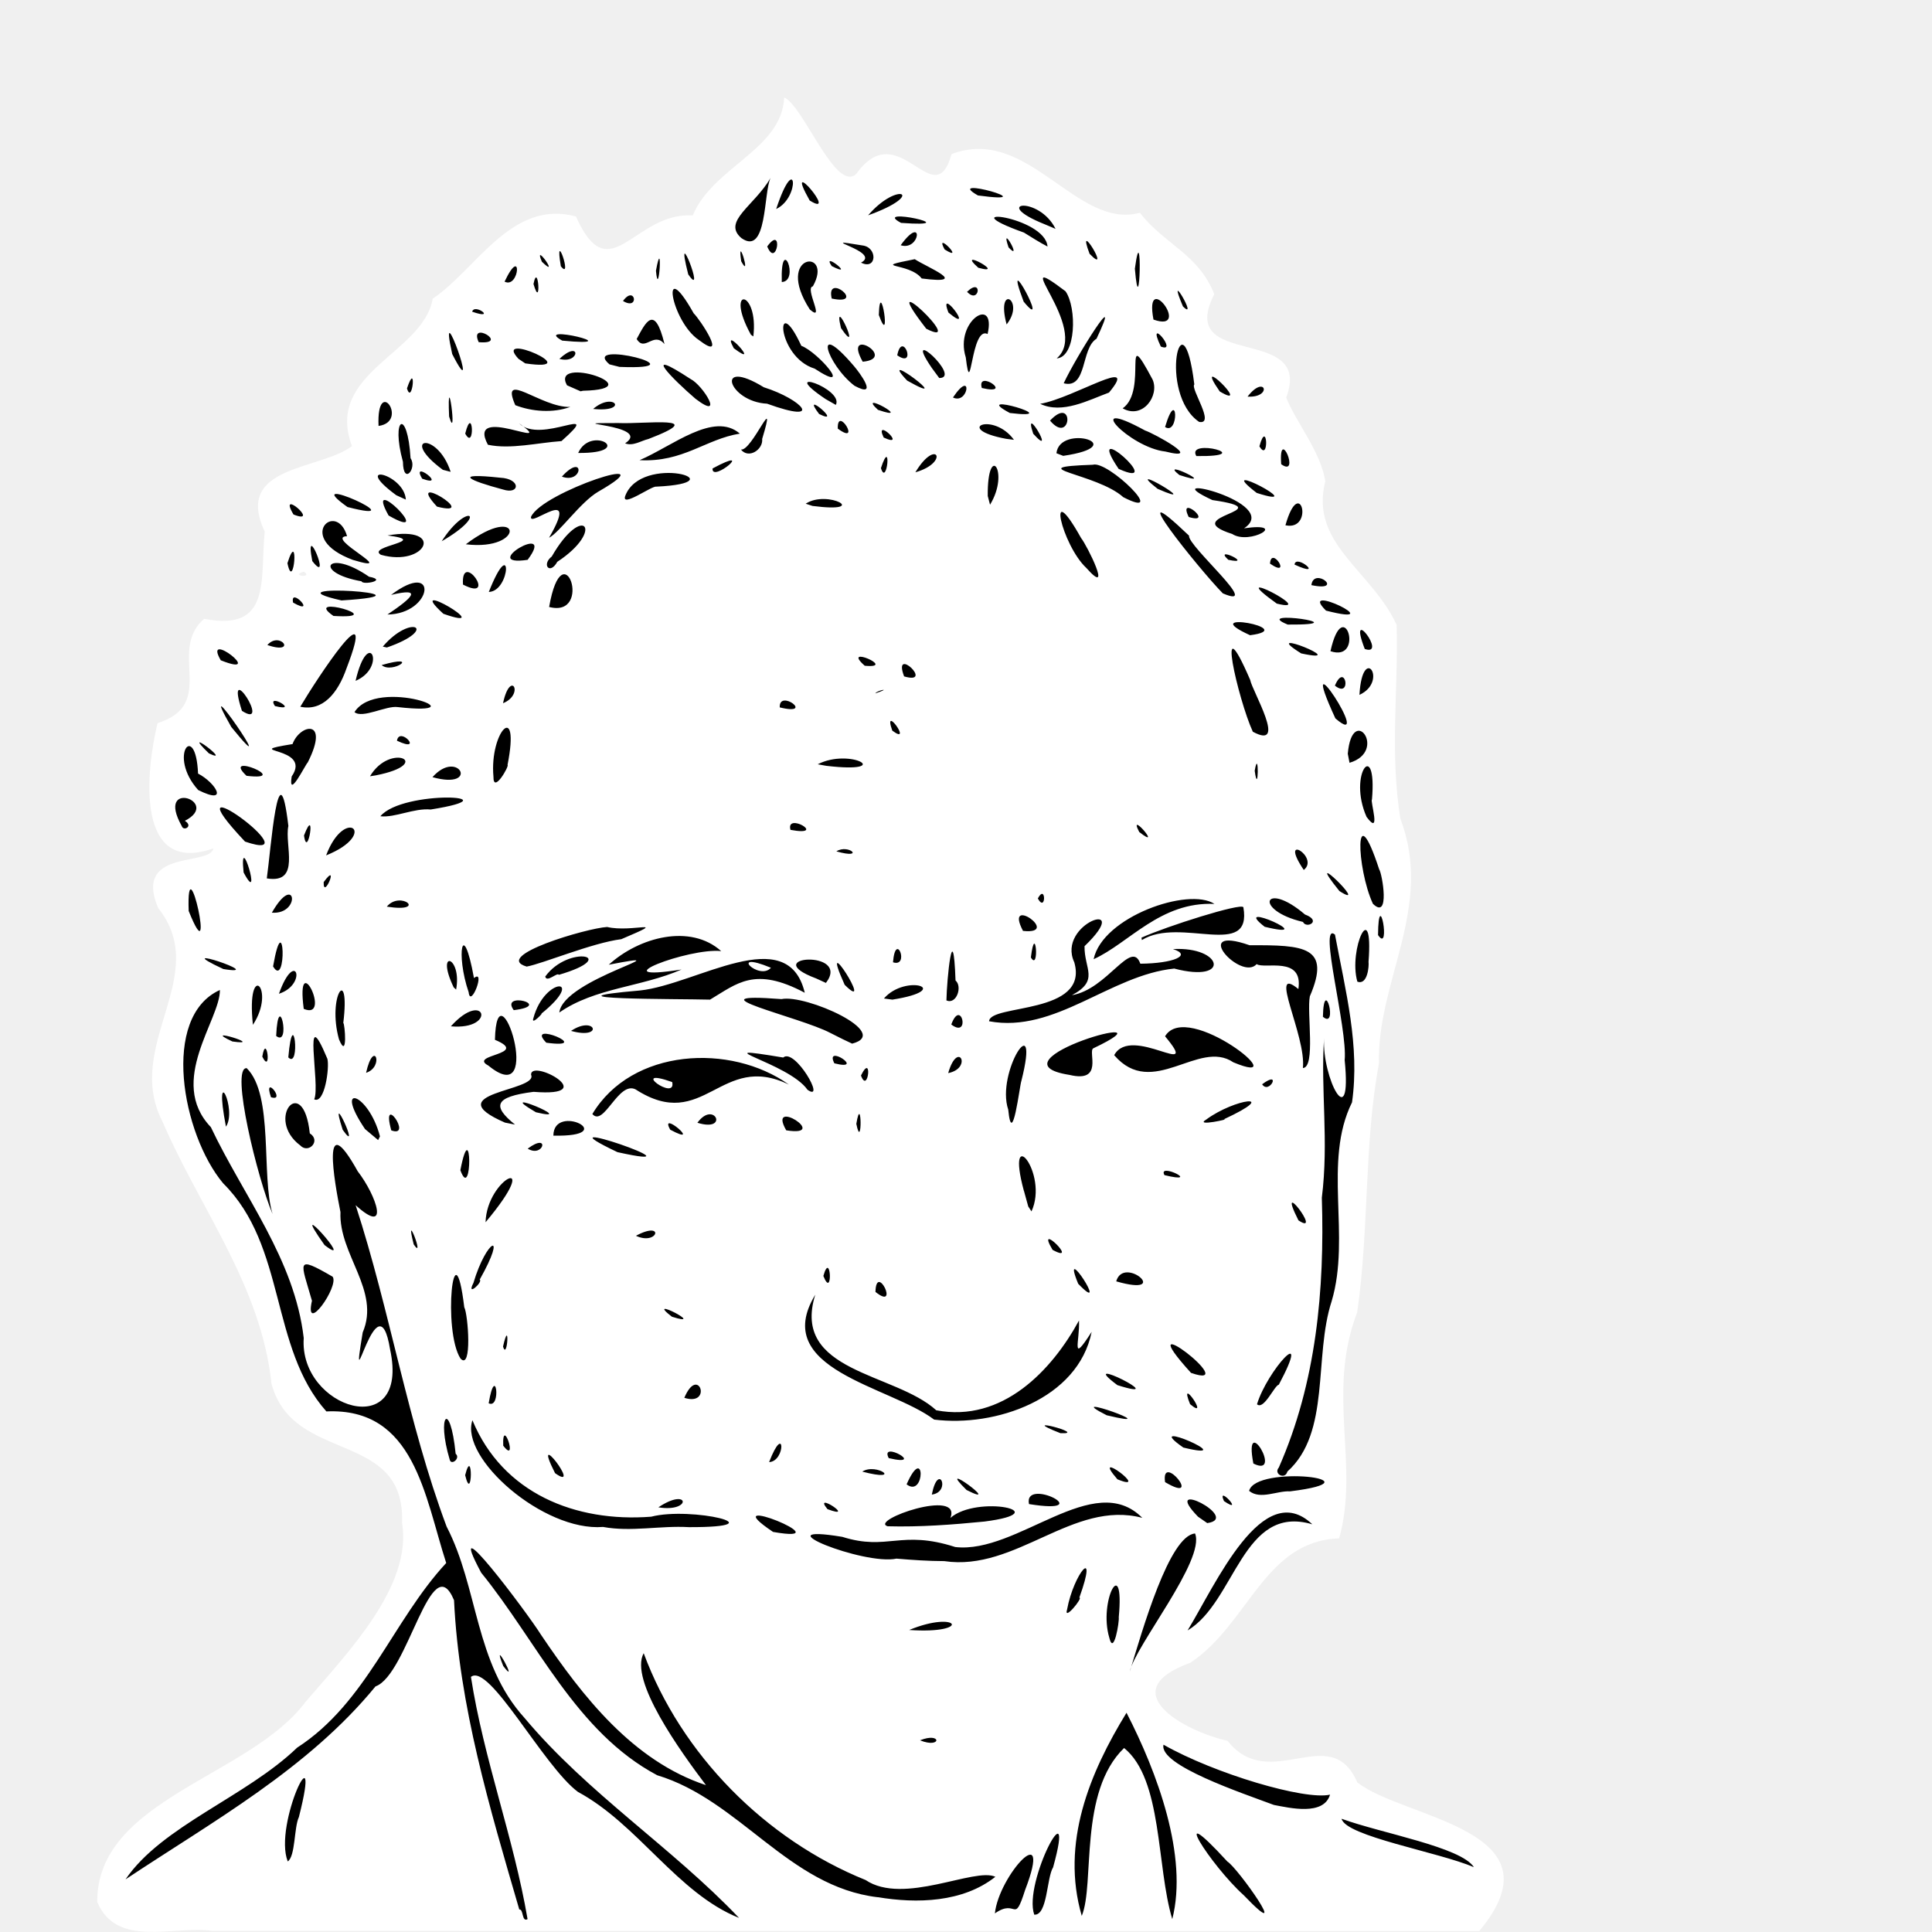
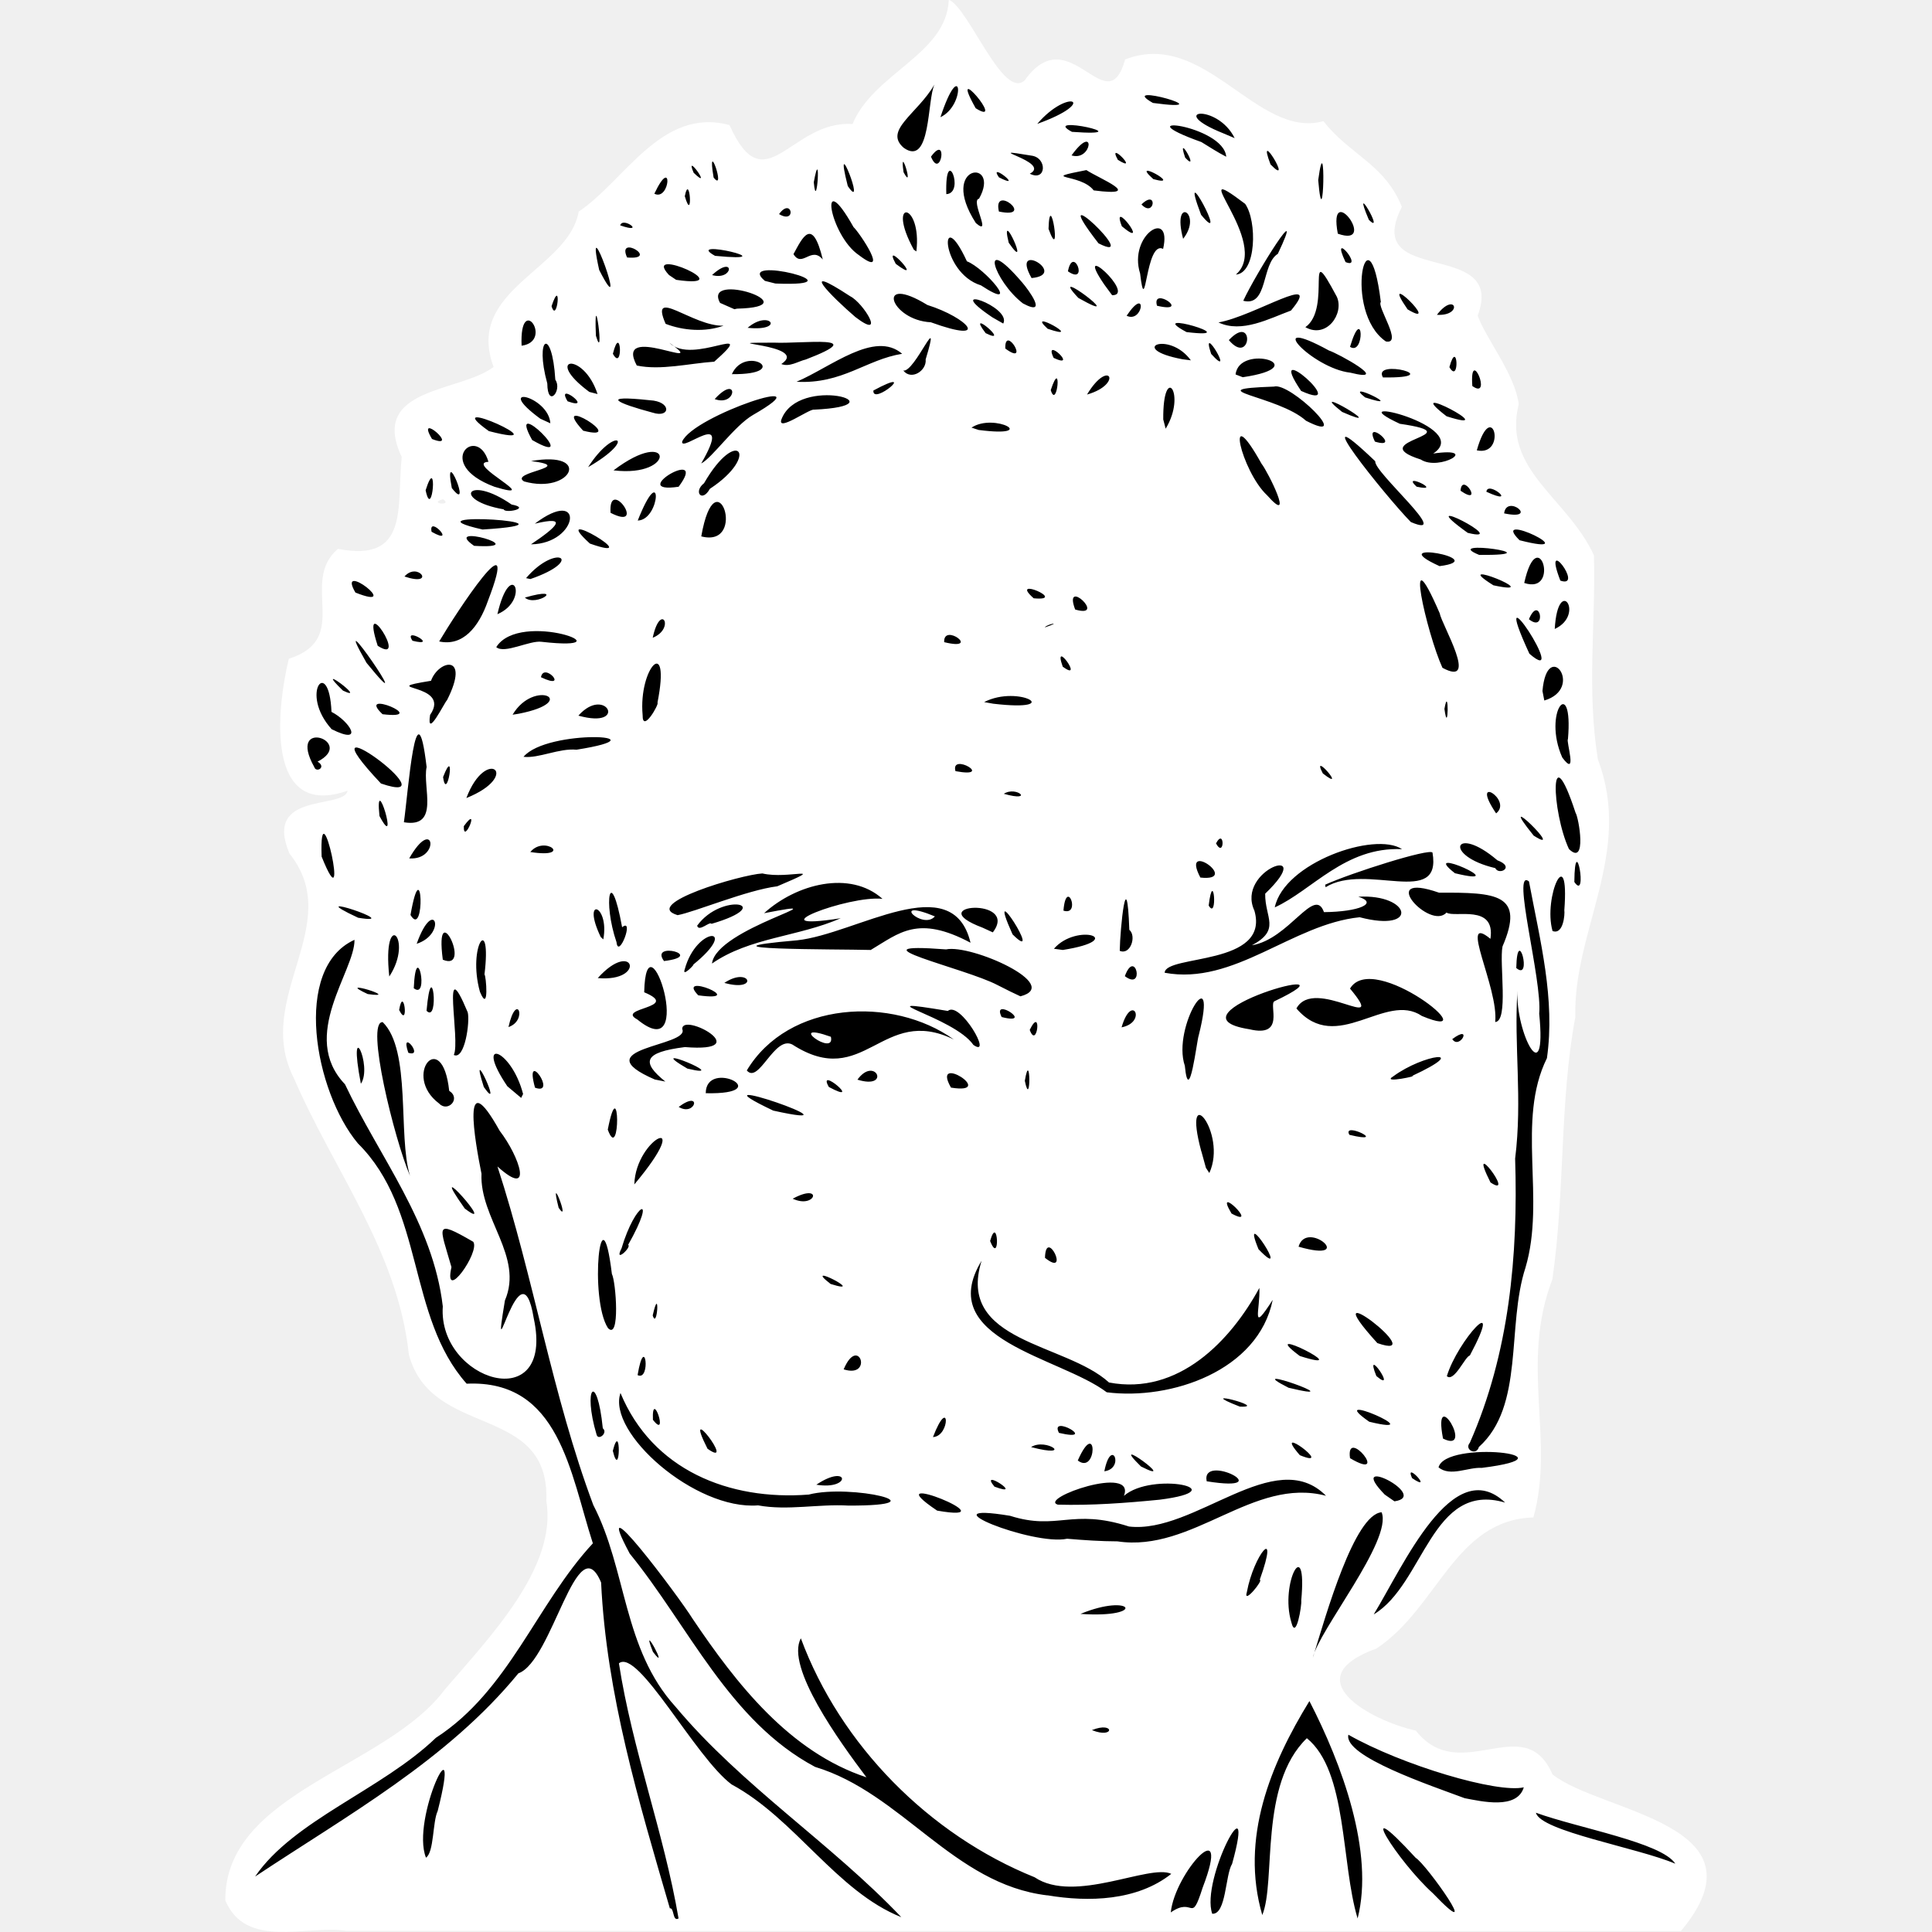
<svg xmlns="http://www.w3.org/2000/svg" width="512" height="512" viewBox="0 0 512 512" id="svg5363" version="1.1">
  <defs id="defs5365" />
  <g id="layer1" transform="translate(782.1142,23.96954)">
-     <g id="g6164" transform="matrix(17.86087,0,0,17.86087,3403.878,-6288.563)">
+     <g id="g6164" transform="matrix(18.81238,0,0,18.81238,3659.446,-6649.574)">
      <path id="path5018" d="m -222.732,352.194 c -0.034,0.768 -1.058,1.027 -1.356,1.747 -0.872,-0.057 -1.231,1.139 -1.733,0.015 -0.957,-0.26 -1.48,0.789 -2.125,1.219 -0.141,0.818 -1.608,1.095 -1.198,2.188 -0.481,0.363 -1.758,0.282 -1.295,1.268 -0.071,0.713 0.109,1.49 -0.899,1.295 -0.549,0.474 0.203,1.264 -0.691,1.548 -0.175,0.721 -0.332,2.266 0.829,1.858 -0.053,0.271 -1.194,0.002 -0.82,0.885 0.8,1.002 -0.518,2.031 0.063,3.166 0.56,1.3 1.463,2.433 1.619,3.892 0.32,1.198 1.988,0.676 1.937,2.064 0.155,0.937 -0.802,1.921 -1.429,2.653 -0.833,1.12 -3.1,1.443 -3.094,2.972 0.291,0.691 1.127,0.347 1.706,0.429 6.267,9.4e-4 12.533,0.002 18.8,0.003 1.264,-1.516 -1.13,-1.664 -1.81,-2.206 -0.396,-0.92 -1.3,0.178 -1.925,-0.617 -0.646,-0.143 -1.712,-0.738 -0.552,-1.158 0.864,-0.573 1.1,-1.811 2.208,-1.845 0.306,-1.094 -0.193,-2.154 0.268,-3.356 0.179,-1.24 0.1,-2.509 0.323,-3.691 -0.034,-1.216 0.818,-2.32 0.317,-3.632 -0.158,-0.997 -0.029,-1.897 -0.055,-2.875 -0.373,-0.811 -1.294,-1.202 -1.059,-2.129 -0.059,-0.432 -0.454,-0.907 -0.579,-1.246 0.412,-1.1 -1.649,-0.394 -1.068,-1.532 -0.235,-0.599 -0.741,-0.739 -1.104,-1.208 -0.942,0.256 -1.661,-1.306 -2.794,-0.87 -0.256,0.92 -0.781,-0.598 -1.414,0.294 -0.306,0.286 -0.789,-1.021 -1.07,-1.135 z m -5.838,6.924 -0.003,0.053 0.003,-0.053 z m -1.287,0.108 c 0.148,0.101 -0.225,0.061 0,0 z" style="display:inline;fill:#ffffff;stroke:none;stroke-opacity:1" />
      <path id="path4984" d="m -226.662,379.075 c -0.438,-1.503 -0.893,-3.015 -0.968,-4.588 -0.339,-0.812 -0.684,1.109 -1.165,1.279 -1.003,1.224 -2.411,2 -3.709,2.863 0.54,-0.794 1.787,-1.223 2.546,-1.954 1.032,-0.667 1.418,-1.884 2.212,-2.74 -0.321,-0.989 -0.468,-2.309 -1.778,-2.249 -0.842,-0.947 -0.589,-2.451 -1.532,-3.385 -0.609,-0.728 -0.929,-2.468 -0.048,-2.868 0.008,0.438 -0.785,1.354 -0.134,2.035 0.489,1.032 1.241,1.957 1.378,3.129 -0.073,1.048 1.584,1.565 1.281,0.167 -0.183,-1.12 -0.612,0.991 -0.406,-0.25 0.266,-0.623 -0.357,-1.155 -0.33,-1.786 -0.091,-0.453 -0.294,-1.592 0.256,-0.605 0.282,0.366 0.482,0.967 -0.031,0.503 0.512,1.571 0.771,3.222 1.35,4.769 0.473,0.912 0.415,2.023 1.157,2.84 0.935,1.117 2.19,1.923 3.182,2.966 -0.913,-0.364 -1.498,-1.389 -2.391,-1.87 -0.514,-0.384 -1.316,-1.922 -1.587,-1.706 0.188,1.217 0.636,2.393 0.84,3.594 -0.089,0.051 -0.057,-0.159 -0.125,-0.142 z m 8.346,0.096 c -0.315,-1.08 0.118,-2.125 0.664,-3.014 0.456,0.884 0.917,2.128 0.679,3.062 -0.237,-0.784 -0.142,-2.074 -0.715,-2.539 -0.679,0.656 -0.431,2.017 -0.628,2.491 z m -0.705,-0.018 c -0.17,-0.481 0.63,-1.968 0.28,-0.703 -0.097,0.155 -0.082,0.717 -0.28,0.703 z m -0.584,-0.019 c 0.057,-0.561 0.871,-1.447 0.448,-0.346 -0.168,0.528 -0.118,0.115 -0.448,0.346 z m 3.693,-0.269 c -0.496,-0.446 -1.158,-1.497 -0.243,-0.5 0.15,0.089 0.992,1.281 0.243,0.5 z m -5.433,0.029 c -1.321,-0.157 -2.046,-1.441 -3.271,-1.81 -1.208,-0.643 -1.778,-1.981 -2.611,-3.005 -0.582,-1.088 0.682,0.591 0.887,0.92 0.617,0.916 1.365,1.874 2.448,2.232 -0.377,-0.5 -1.143,-1.557 -0.924,-1.958 0.557,1.504 1.808,2.767 3.293,3.366 0.563,0.379 1.62,-0.193 1.925,-0.048 -0.481,0.381 -1.165,0.4 -1.745,0.302 z m 8.847,-0.446 c -0.523,-0.224 -1.902,-0.458 -1.963,-0.718 0.594,0.216 1.774,0.42 1.963,0.718 z m -17.599,-0.085 c -0.219,-0.55 0.521,-2.056 0.165,-0.658 -0.073,0.153 -0.05,0.58 -0.165,0.658 z m 14.632,-0.838 c -0.47,-0.176 -1.711,-0.59 -1.638,-0.894 0.757,0.43 2.099,0.828 2.471,0.741 -0.095,0.318 -0.598,0.197 -0.833,0.153 z m -5.251,-0.959 c 0.323,-0.13 0.323,0.13 0,0 z m 3.112,-1.018 c 0.188,-0.617 0.586,-2.02 0.969,-2.051 0.158,0.391 -0.894,1.675 -0.969,2.051 z m -9.296,-0.085 c -0.196,-0.492 0.255,0.338 0,0 z m 8.993,-0.418 c -0.165,-0.549 0.228,-1.263 0.14,-0.305 0.011,0.057 -0.074,0.579 -0.14,0.305 z m -2.97,-0.116 c 0.735,-0.304 0.948,0.064 0,0 z m 2.344,-0.308 c 0.097,-0.527 0.468,-0.97 0.181,-0.172 0.062,-0.005 -0.24,0.364 -0.181,0.172 z m 1.787,0.315 c 0.415,-0.679 1.114,-2.277 1.851,-1.575 -1.037,-0.308 -1.139,1.15 -1.851,1.575 z m -4.319,-1.066 c -0.484,0.104 -2.049,-0.528 -0.804,-0.323 0.673,0.213 0.865,-0.11 1.676,0.151 0.923,0.108 2.056,-1.16 2.775,-0.433 -1.03,-0.271 -1.874,0.802 -2.938,0.642 -0.237,-6.2e-4 -0.474,-0.017 -0.71,-0.037 z m -1.831,-0.396 c -0.942,-0.632 1.101,0.192 -1e-4,-5e-5 l 1e-4,5e-5 z m -2.523,-0.074 c -0.885,0.071 -2.13,-1.025 -1.938,-1.583 0.449,1.084 1.53,1.518 2.652,1.431 0.593,-0.154 1.924,0.159 0.559,0.155 -0.423,-0.025 -0.857,0.074 -1.273,-0.003 z m 4.222,-0.01 c -0.276,-0.087 1.105,-0.571 0.932,-0.124 0.399,-0.348 1.602,-0.086 0.504,0.054 -0.477,0.047 -0.958,0.083 -1.437,0.07 z m 4.606,-0.142 c -0.576,-0.594 0.653,0.022 0.137,0.095 l -0.137,-0.095 -3e-5,-8e-5 z m -5.498,-0.112 c -0.232,-0.281 0.449,0.168 -1e-5,0 l 1e-5,0 z m -2.509,-0.027 c 0.464,-0.311 0.5,0.081 0,0 z m 5.499,-0.048 c -0.085,-0.416 1.057,0.169 0,-2.5e-4 l 0,2.5e-4 z m 2.893,-0.045 c -0.117,-0.261 0.321,0.218 0,0 z m -4.335,-0.096 c 0.099,-0.497 0.294,-0.038 -7e-5,-3e-5 l 7e-5,3e-5 z m 0.516,-0.068 c -0.505,-0.496 0.578,0.293 0,0 z m 4.192,0.013 c 0.098,-0.393 2.005,-0.167 0.608,0.007 -0.193,-0.012 -0.441,0.129 -0.608,-0.007 z m -5.082,-0.097 c 0.277,-0.626 0.279,0.212 0,0 z m 3.835,-0.033 c -0.065,-0.461 0.582,0.344 0,0 z m -10.385,-0.103 c 0.117,-0.46 0.108,0.444 0,0 z m 9.678,0.061 c -0.425,-0.49 0.523,0.215 0,-4e-5 l 0,4e-5 z m -8.344,-0.091 c -0.375,-0.742 0.423,0.302 0,0 z m 10.739,-0.084 c 0.556,-1.259 0.681,-2.639 0.638,-4.003 0.105,-0.841 -0.019,-1.597 0.033,-2.366 -0.031,0.587 0.418,1.452 0.306,0.324 0.045,-0.471 -0.398,-2.069 -0.144,-1.862 0.159,0.847 0.371,1.653 0.253,2.489 -0.436,0.88 -0.015,1.982 -0.302,2.95 -0.27,0.827 -0.011,1.949 -0.657,2.528 -0.033,0.127 -0.211,0.037 -0.127,-0.06 z m -6.181,0.061 c 0.213,-0.137 0.62,0.163 0,0 z m 5.803,-0.12 c -0.152,-0.798 0.456,0.226 0,0 z m -7.185,-0.021 c 0.235,-0.608 0.249,-0.011 0,0 z m -4.739,-0.036 c -0.199,-0.664 0.006,-0.902 0.088,-0.088 0.078,0.065 -0.066,0.181 -0.088,0.088 z m 6.514,-0.023 c -0.143,-0.275 0.575,0.134 0,0 z m -5.72,-0.184 c -0.019,-0.459 0.23,0.296 5e-4,8e-5 l -5e-4,-8e-5 z m 10.091,0.027 c -0.676,-0.472 0.922,0.223 0,0 z m -1.823,-0.213 c -0.701,-0.273 0.435,0.02 0,0 z m -1.875,-0.202 c -0.657,-0.498 -2.441,-0.74 -1.763,-1.853 -0.361,1.154 1.179,1.153 1.795,1.715 0.98,0.187 1.716,-0.592 2.118,-1.332 0.014,0.311 -0.13,0.663 0.188,0.168 -0.202,1 -1.434,1.417 -2.338,1.302 z m 2.561,-0.064 c -0.738,-0.374 0.973,0.234 0,0 z m -9.17,-0.178 c 0.105,-0.622 0.192,0.094 0,0 z m 10.407,0.013 c -0.186,-0.462 0.314,0.266 0,0 z m 0.993,0.002 c 0.151,-0.502 0.829,-1.241 0.324,-0.291 -0.065,0.01 -0.221,0.382 -0.324,0.291 z m -8.497,-0.096 c 0.211,-0.5 0.424,0.134 0,0 z m 6.426,-0.188 c -0.659,-0.491 0.859,0.272 0,0 z m 1.092,-0.182 c -0.981,-1.081 0.8,0.28 0,0 z m -10.838,-0.211 c -0.268,-0.411 -0.1,-2.036 0.055,-0.763 0.057,0.107 0.119,0.942 -0.055,0.763 z m 0.63,-0.179 c 0.104,-0.46 0.066,0.22 0,0 z m 2.506,-0.443 c -0.431,-0.333 0.546,0.172 0,0 z m -5.341,-0.237 c -0.165,-0.578 -0.257,-0.684 0.307,-0.357 0.101,0.142 -0.425,0.881 -0.307,0.357 z m 8.361,-0.131 c 0.011,-0.446 0.365,0.292 0,0 z m 3.008,-0.121 c -0.281,-0.684 0.496,0.513 0,0 z m -8.973,-0.013 c 0.194,-0.654 0.514,-0.796 0.093,-0.049 0.055,0.031 -0.207,0.271 -0.093,0.049 z m 5.192,-0.103 c 0.112,-0.401 0.145,0.365 0,0 z m 4.345,0.08 c 0.114,-0.396 0.838,0.241 0,0 z m -11.746,-0.538 c -0.592,-0.834 0.499,0.382 1e-5,6e-5 l -1e-5,-6e-5 z m 10.802,0.071 c -0.271,-0.453 0.419,0.226 0,0 z m -9.479,-0.081 c -0.146,-0.573 0.179,0.265 0,0 z m 3.297,-0.128 c 0.434,-0.234 0.326,0.152 0,0 z m 9.83,-0.229 c -0.353,-0.701 0.375,0.25 0,0 z m -12.061,0.028 c 0.017,-0.666 0.886,-1.057 0,0 z m -3.161,-0.124 c -0.218,-0.507 -0.632,-2.181 -0.383,-2.162 0.405,0.398 0.211,1.598 0.383,2.161 l 4e-5,2.4e-4 z m 11.148,-0.342 c -0.282,-1.043 0.375,-0.263 0.113,0.305 l -0.048,-0.073 -0.064,-0.232 0,-1.1e-4 z m -8.361,-0.306 c 0.17,-0.872 0.181,0.497 -3e-5,9e-5 l 3e-5,-9e-5 z m 10.447,0.073 c -0.111,-0.2 0.577,0.14 0,0 z m -8.116,-0.341 c -1.319,-0.627 1.436,0.318 1.5e-4,2e-5 l -1.5e-4,-2e-5 z m -1.332,-0.052 c 0.337,-0.251 0.237,0.144 0,0 z m -3.375,-0.048 c -0.528,-0.396 0.045,-1.087 0.142,-0.179 0.172,0.11 -0.02,0.309 -0.142,0.179 z m 0.961,-0.243 c -0.477,-0.706 0.054,-0.538 0.222,0.109 l -0.027,0.055 -0.195,-0.164 -3e-5,0 z m 2.795,0.098 c 0.003,-0.5 1.026,0.022 0,0 z m -3.126,-0.087 c -0.228,-0.71 0.295,0.419 0,0 z m 4.86,-9.6e-4 c -0.177,-0.314 0.502,0.269 0,0 z m -6.592,-0.045 c -0.192,-1.002 0.172,-0.254 0,0 z m 2.453,0.055 c -0.161,-0.582 0.33,0.12 0,0 z m 5.86,-9.5e-4 c -0.29,-0.506 0.667,0.106 0,0 z m 1.04,-0.096 c 0.081,-0.484 0.088,0.431 0,0 z m -5.21,-0.017 c -1.032,-0.448 0.5,-0.465 0.384,-0.712 -0.005,-0.247 1.064,0.337 0.037,0.254 -0.586,0.074 -0.615,0.212 -0.275,0.486 l -0.147,-0.029 10e-6,6e-5 z m 2.852,9.6e-4 c 0.251,-0.345 0.478,0.147 0,0 z m 4.612,-0.195 c -0.188,-0.556 0.484,-1.571 0.195,-0.426 -0.024,0.059 -0.136,1.024 -0.195,0.426 z m 2.938,0.147 c 0.425,-0.314 1.12,-0.402 0.26,-0.003 0.136,-0.015 -0.449,0.116 -0.26,0.003 z m -9.109,-0.081 c 0.585,-0.978 2.052,-1.055 2.917,-0.437 -1.016,-0.496 -1.258,0.727 -2.275,0.071 -0.254,-0.13 -0.471,0.562 -0.641,0.366 z m 1.185,-0.475 c -0.66,-0.234 0.066,0.297 0,0 z m -2.022,0.448 c -0.682,-0.399 0.682,0.164 0,0 z m -3.29,-0.192 c 0.098,-0.199 -0.188,-1.519 0.196,-0.601 0.034,0.13 -0.041,0.677 -0.196,0.601 z m -0.641,-0.031 c -0.124,-0.364 0.236,0.076 0,0 z m 7.961,-0.11 c -0.277,-0.402 -1.626,-0.689 -0.361,-0.479 0.173,-0.149 0.643,0.673 0.361,0.479 z m 6.745,-0.082 c 0.297,-0.222 0.106,0.159 0,0 z m -5.952,-0.13 c 0.175,-0.357 0.107,0.291 0,0 z m 3.095,-0.009 c -1.288,-0.202 1.697,-1.034 0.351,-0.394 -0.081,0.049 0.159,0.516 -0.351,0.394 l 9e-5,9e-5 z m -10.438,-0.031 c 0.116,-0.517 0.277,-0.091 0,-6e-5 l 0,6e-5 z m 8.637,0.004 c 0.145,-0.501 0.367,-0.072 0,0 z m -6.822,-0.111 c -0.311,-0.166 0.629,-0.161 0.097,-0.383 0.028,-1.199 0.76,1.084 -0.097,0.383 z m 11.053,-0.049 c -0.515,-0.351 -1.198,0.556 -1.768,-0.106 0.252,-0.464 1.309,0.385 0.755,-0.28 0.327,-0.551 1.977,0.788 1.013,0.386 z m 1.032,0.085 c 0.052,-0.479 -0.528,-1.552 -0.067,-1.172 0.075,-0.498 -0.508,-0.291 -0.619,-0.37 -0.23,0.26 -1.007,-0.594 -0.105,-0.28 0.806,-0.003 1.215,0.015 0.894,0.758 -0.047,0.24 0.089,1.054 -0.103,1.064 z m -6.952,-0.07 c -0.153,-0.302 0.48,0.121 0,0 z m -8.488,-0.099 c 0.063,-0.376 0.144,0.285 0,0 z m 0.386,0.011 c 0.074,-0.829 0.187,0.188 0,0 z m 0.752,-0.268 c -0.18,-0.649 0.171,-1.123 0.064,-0.243 0.022,0.002 0.07,0.566 -0.064,0.243 z m 7.29,-0.095 c -0.451,-0.238 -2.141,-0.61 -0.724,-0.502 0.357,-0.075 1.651,0.503 1.048,0.661 l -0.139,-0.066 -0.185,-0.093 0,9e-5 z m -8.871,0.127 c -0.504,-0.234 0.518,0.074 0,0 z m 4.657,0.018 c -0.334,-0.344 0.738,0.101 0,0 z m -4.008,-0.1 c 0.033,-0.731 0.226,0.176 0,0 z m 4.375,-0.075 c 0.363,-0.242 0.494,0.137 0,0 z m -4.72,-0.09 c -0.104,-0.981 0.354,-0.539 0,0 z m 2.937,0.022 c 0.508,-0.564 0.691,0.061 0,0 z m 7.425,-0.027 c 0.148,-0.403 0.288,0.217 0,0 z m 0.561,-0.049 c 0.014,-0.257 1.489,-0.093 1.264,-0.874 -0.271,-0.581 0.91,-0.968 0.152,-0.239 -0.005,0.341 0.225,0.506 -0.187,0.727 0.526,-0.087 0.882,-0.843 1.015,-0.467 0.489,-0.004 0.776,-0.125 0.484,-0.217 0.74,-0.042 0.865,0.511 0.019,0.289 -0.953,0.097 -1.765,0.964 -2.747,0.782 z m -6.761,-0.047 c 0.168,-0.62 0.798,-0.612 0.112,-0.06 0.064,-0.048 -0.157,0.189 -0.112,0.06 z m 11.714,-0.019 c 0.014,-0.635 0.232,0.199 0,0 z m -15.122,-0.117 c -0.123,-0.944 0.43,0.18 0,0 z m 3.792,0.056 c 0.053,-0.502 1.957,-0.947 0.734,-0.711 0.453,-0.412 1.211,-0.611 1.668,-0.202 -0.478,-0.054 -1.839,0.469 -0.588,0.273 -0.601,0.263 -1.283,0.269 -1.815,0.639 z m -0.676,-0.037 c -0.211,-0.287 0.605,-0.073 0,0 z m 2.914,-0.156 c -0.489,-0.013 -2.618,10e-4 -1.039,-0.136 0.84,-0.09 2.19,-1.026 2.443,0.034 -0.743,-0.395 -1.003,-0.137 -1.404,0.101 z m 0.902,-0.473 c -0.65,-0.269 -0.173,0.2 6e-5,-5e-5 l -6e-5,5e-5 z m 2.604,0.485 c 0.005,-0.309 0.1,-1.278 0.135,-0.296 0.105,0.088 0.016,0.361 -0.135,0.296 z m -0.927,-0.029 c 0.323,-0.374 1.055,-0.13 0.125,0.017 l -0.125,-0.017 0,6e-5 z m -8.977,-0.07 c 0.245,-0.686 0.434,-0.141 0,0 z m 2.815,-0.023 c -0.194,-0.564 -0.088,-1.126 0.079,-0.21 0.179,-0.145 -0.052,0.462 -0.079,0.21 z m 5.579,-0.11 c -0.414,-0.921 0.47,0.467 7e-5,0 l -7e-5,0 z m -5.801,0.038 c -0.28,-0.584 0.127,-0.463 0.036,0.033 l -0.036,-0.033 1e-5,0 z m 5.379,-0.132 c -0.887,-0.333 0.528,-0.436 0.144,0.066 l -0.144,-0.066 0,5e-5 z m 8.029,0.047 c -0.137,-0.481 0.241,-1.287 0.166,-0.293 0.009,0.057 -0.013,0.351 -0.166,0.293 z m -12.05,-0.075 c 0.348,-0.481 1.137,-0.3 0.202,-0.026 -0.023,-0.042 -0.178,0.121 -0.202,0.026 z m -4.038,-0.151 c 0.167,-0.949 0.21,0.354 -2e-5,1e-5 l 2e-5,-1e-5 z m -0.738,0.039 c -0.885,-0.413 0.707,0.116 0,0 z m 4.499,-0.037 c -0.514,-0.154 0.891,-0.57 1.196,-0.587 0.368,0.088 0.958,-0.137 0.21,0.181 -0.431,0.054 -1.166,0.364 -1.406,0.407 z m 5.437,-0.063 c 0.04,-0.479 0.253,0.081 0,0 z m 2.046,-0.072 c 0.068,-0.556 0.132,0.224 0,0 z m 0.931,0.026 c 0.131,-0.629 1.411,-1.074 1.793,-0.82 -0.803,-0.037 -1.269,0.583 -1.793,0.82 z m 0.711,-0.32 c 0.363,-0.165 1.478,-0.519 1.511,-0.451 0.135,0.781 -0.935,0.133 -1.506,0.487 l -0.006,-0.036 -4e-5,-2.2e-4 z m 3.509,-0.038 c 0.007,-0.761 0.197,0.29 0,0 z m -5.268,-0.062 c -0.29,-0.552 0.583,0.063 -8.6e-4,-6e-5 l 8.6e-4,6e-5 z m -12.379,-0.295 c -0.039,-1.094 0.42,1.045 1.3e-4,0 l -1.3e-4,0 z m 15.965,0.234 c -0.535,-0.416 0.872,0.212 0,0 z m 0.568,-0.072 c -0.746,-0.176 -0.575,-0.627 0.03,-0.11 0.256,0.095 0.021,0.218 -0.03,0.11 z m -15.299,-0.137 c 0.353,-0.619 0.441,0.031 0,0 z m 1.706,-0.09 c 0.204,-0.247 0.615,0.096 0,3e-4 l 0,-3e-4 z m 14.631,-0.042 c -0.244,-0.525 -0.283,-1.659 0.093,-0.511 0.045,0.064 0.165,0.762 -0.093,0.511 z m -4.972,-0.079 c 0.124,-0.232 0.123,0.221 0,0 z m 4.475,-0.11 c -0.59,-0.731 0.487,0.312 0,0 z m -15.071,-0.133 c 0.242,-0.33 -0.009,0.282 0,0 z m -1.188,-0.143 c -0.072,-0.688 0.29,0.544 0,0 z m 0.344,0.088 c 0.059,-0.41 0.174,-2.015 0.32,-0.778 -0.061,0.284 0.191,0.863 -0.32,0.778 z m 15.386,-0.125 c -0.385,-0.572 0.242,-0.189 0,0 z m -14.506,-0.216 c 0.279,-0.742 0.791,-0.319 0,0 z m 7.571,-0.06 c 0.182,-0.117 0.438,0.124 0,0 z m -8.774,-0.145 c -1.228,-1.305 1.065,0.364 0,0 z m 0.875,-0.091 c 0.187,-0.484 0.053,0.382 0,0 z m 12.393,-0.051 c -0.181,-0.346 0.367,0.289 0,0 z m -5.175,-0.032 c -0.075,-0.272 0.562,0.104 0,0 z m -9.032,-0.057 c -0.398,-0.709 0.598,-0.36 0.046,-0.077 0.132,0.08 -0.022,0.161 -0.046,0.077 z m 17.58,-0.135 c -0.284,-0.639 0.159,-1.183 0.08,-0.259 -0.03,0.022 0.143,0.559 -0.08,0.259 z m -14.633,-0.01 c 0.334,-0.399 2.045,-0.307 0.747,-0.1 -0.246,-0.024 -0.532,0.125 -0.747,0.1 z m -2.703,-0.389 c -0.461,-0.512 -0.035,-1.04 -0.002,-0.244 0.26,0.133 0.47,0.478 0.002,0.244 l -4e-5,5e-5 z m 1.387,-0.201 c 0.318,-0.459 -0.808,-0.347 0.013,-0.481 0.106,-0.296 0.56,-0.389 0.226,0.272 -0.035,0.03 -0.294,0.565 -0.239,0.209 z m 2.994,0.003 c -0.061,-0.67 0.401,-1.146 0.209,-0.175 0.031,0.01 -0.213,0.439 -0.209,0.175 z m 11.295,-0.088 c 0.065,-0.374 0.056,0.413 0,0 z m -14.959,0.075 c -0.39,-0.37 0.698,0.083 0,0 z m 1.832,0.007 c 0.304,-0.513 0.964,-0.186 0.088,-0.014 l -0.088,0.014 0,9e-5 z m 0.927,0.013 c 0.388,-0.436 0.709,0.197 0,0 z m 5.716,-0.191 c 0.489,-0.252 1.158,0.144 0.128,0.023 l -0.128,-0.023 0,-3e-5 z m 7.865,-0.156 c 0.067,-0.761 0.6,-0.037 0.026,0.134 l -0.026,-0.134 2e-5,3e-5 z m -16.898,-0.006 c -0.459,-0.444 0.379,0.181 0,0 z m 0.333,-0.39 c -0.599,-1.049 0.815,1 0,-1.9e-4 l 0,1.9e-4 z m 2.457,0.202 c 0.04,-0.224 0.409,0.195 0,0 z m 12.699,-0.133 c -0.219,-0.477 -0.564,-1.983 -0.039,-0.769 0.028,0.162 0.564,1.053 0.039,0.769 z m -5.349,-0.016 c -0.15,-0.42 0.316,0.234 0,0 z m 6.574,-0.182 c -0.629,-1.365 0.601,0.519 0,0 z m -16.224,-0.112 c -0.268,-0.827 0.456,0.294 0,0 z m 1.67,0.019 c 0.337,-0.536 1.921,0.07 0.639,-0.075 -0.166,-0.024 -0.522,0.175 -0.639,0.075 z m -0.804,-0.08 c 0.235,-0.398 1.167,-1.822 0.686,-0.57 -0.13,0.373 -0.356,0.642 -0.686,0.57 z m 7.114,0.01 c -0.015,-0.284 0.533,0.13 0,0 z m -7.49,-0.02 c -0.142,-0.214 0.39,0.097 0,0 z m 3.384,-0.042 c 0.11,-0.514 0.325,-0.132 0,0 z m 5.524,-0.146 c 0.267,-0.09 0.025,-0.046 0,0 z m 7.183,0.022 c 0.045,-0.778 0.437,-0.201 0,4e-5 l 0,-4e-5 z m -0.364,-0.137 c 0.155,-0.367 0.257,0.205 0,0 z m -14.531,-0.071 c 0.192,-0.822 0.472,-0.2 0,0 z m 8.139,-0.066 c -0.177,-0.472 0.46,0.134 0,0 z m -7.752,-0.168 c 0.598,-0.173 0.157,0.139 0,0 z m 7.168,0.01 c -0.366,-0.323 0.499,0.046 0,0 z m -9.555,-0.081 c -0.278,-0.478 0.693,0.276 0,0 z m 16.031,-0.102 c -0.673,-0.42 0.797,0.171 0,0 z m 0.434,-0.033 c 0.197,-0.882 0.517,0.174 0,0 z m 0.509,-0.033 c -0.267,-0.691 0.347,0.12 5e-5,-2e-5 l -5e-5,2e-5 z m -16.283,-0.058 c 0.192,-0.218 0.451,0.151 0,0 z m 1.713,0.023 c 0.428,-0.502 0.842,-0.257 0.061,0.013 l -0.061,-0.013 3e-5,-5e-5 z m 12.868,-0.169 c -0.84,-0.383 0.763,-0.098 0,0 z m 0.559,-0.158 c -0.569,-0.231 1.112,0.008 3e-5,0 l -3e-5,0 z m -12.528,-0.16 c -0.628,-0.573 0.849,0.298 0,0 z m -1.631,0.032 c -0.482,-0.334 0.877,0.053 0,0 z m 0.801,-0.021 c 0.368,-0.247 0.535,-0.406 0.054,-0.291 0.712,-0.539 0.624,0.282 -0.054,0.291 z m 13.926,-0.058 c -0.448,-0.443 0.997,0.255 0,0 z m -11.527,-0.054 c 0.206,-1.173 0.665,0.171 0,0 z m 10.797,-0.05 c -0.85,-0.61 0.654,0.162 0,-3e-5 l 0,3e-5 z m -14.596,-0.015 c -0.051,-0.25 0.369,0.209 0,0 z m 0.718,-0.032 c -1.204,-0.272 1.602,-0.099 0,2e-5 l 0,-2e-5 z m 13.077,-0.105 c -0.357,-0.364 -1.561,-1.868 -0.501,-0.856 -0.029,0.147 1.11,1.116 0.501,0.856 z m -10.891,-0.021 c 0.351,-0.887 0.329,-0.01 0,0 z m -0.383,-0.109 c -0.034,-0.531 0.531,0.272 -1.4e-4,-3.4e-4 l 1.4e-4,3.4e-4 z m 12.588,0.007 c 0.036,-0.281 0.507,0.107 -1e-5,7e-4 l 1e-5,-7e-4 z m -14.093,-0.056 c -0.732,-0.128 -0.515,-0.501 0.111,-0.068 0.285,0.053 -0.097,0.129 -0.111,0.068 z m 10.753,-0.199 c -0.363,-0.338 -0.608,-1.394 -0.077,-0.443 0.087,0.107 0.48,0.897 0.077,0.443 z m -11.853,-0.07 c 0.175,-0.551 0.096,0.458 0,0 z m 0.369,-0.031 c -0.128,-0.661 0.304,0.389 0,0 z m 3.553,-0.068 c 0.469,-0.813 0.798,-0.391 0.082,0.079 -0.11,0.2 -0.237,0.042 -0.082,-0.079 z m 11.021,0.12 c 0.018,-0.168 0.463,0.213 0,0 z m -0.364,-0.014 c 0.018,-0.278 0.337,0.231 0,0 z m -13.609,-0.056 c -0.869,-0.323 -0.242,-0.893 -0.085,-0.352 -0.351,0.018 0.814,0.572 0.085,0.352 z m 2.594,-4.1e-4 c -0.759,0.112 0.444,-0.593 0,0 z m 10.396,-8.1e-4 c -0.237,-0.22 0.403,0.087 0,0 z m -12.573,-0.074 c -0.22,-0.131 0.755,-0.204 0.098,-0.287 0.87,-0.152 0.569,0.475 -0.098,0.287 z m 1.26,-0.156 c 0.84,-0.637 0.896,0.108 0,0 z m -0.358,-0.045 c 0.374,-0.584 0.717,-0.414 0,0 z m 1.593,-0.052 c 0.471,-0.815 -0.295,-0.138 -0.268,-0.309 0.158,-0.37 2.085,-0.998 0.997,-0.374 -0.262,0.153 -0.575,0.606 -0.729,0.683 z m 10.136,-0.056 c -0.843,-0.269 0.78,-0.348 -0.294,-0.503 -0.941,-0.437 1.056,0.033 0.47,0.419 0.676,-0.097 0.085,0.255 -0.176,0.084 z m 0.79,-0.129 c 0.219,-0.774 0.434,0.092 1.1e-4,10e-6 l -1.1e-4,-10e-6 z m -13.307,-0.145 c -0.384,-0.688 0.743,0.426 0,0 z m 11.872,0.022 c -0.175,-0.357 0.4,0.121 0,0 z m -13.283,-0.037 c -0.245,-0.412 0.416,0.164 -1.1e-4,-10e-6 l 1.1e-4,10e-6 z m 0.801,-0.111 c -0.775,-0.553 1.088,0.281 9e-5,3e-5 l -9e-5,-3e-5 z m 1.328,-0.006 c -0.506,-0.55 0.677,0.173 -4e-5,7e-5 l 4e-5,-7e-5 z m 5.471,-0.043 c 0.322,-0.215 0.975,0.146 0.101,0.033 l -0.101,-0.033 0,1e-4 z m 2.701,-0.115 c -0.007,-0.813 0.335,-0.363 0.034,0.13 l -0.034,-0.13 -3e-5,0 z m 2.011,0.018 c -0.391,-0.354 -1.567,-0.442 -0.452,-0.481 0.224,-0.07 1.142,0.835 0.452,0.481 z m -10.787,-0.029 c -0.681,-0.501 0.119,-0.321 0.142,0.065 l -0.142,-0.065 -8e-5,0 z m 3.397,0.011 c 0.24,-0.639 1.717,-0.196 0.458,-0.138 -0.063,-0.014 -0.521,0.319 -0.458,0.138 z m 9.37,-0.045 c -0.698,-0.538 0.847,0.271 0,0 z m -1.471,-0.061 c -0.564,-0.444 0.742,0.325 0,0 z m -9.713,0.01 c -0.499,-0.133 -0.76,-0.252 -0.042,-0.175 0.312,0.015 0.296,0.257 0.042,0.175 z m -1.198,-0.16 c -0.182,-0.301 0.392,0.141 0,0 z m 2.072,-0.031 c 0.34,-0.372 0.319,0.116 0,0 z m 9.162,-0.024 c -0.332,-0.263 0.627,0.205 0,0 z m -11.52,-0.196 c -0.183,-0.662 0.068,-0.807 0.113,-0.053 0.102,0.147 -0.109,0.413 -0.113,0.053 z m 0.592,0.119 c -0.66,-0.488 -0.083,-0.582 0.116,0.03 l -0.116,-0.03 0,5e-5 z m 7.011,0.037 c 0.315,-0.523 0.514,-0.146 0,0 z m 3.016,-0.051 c -0.545,-0.808 0.743,0.334 0,0 z m -6.025,-0.006 c 0.663,-0.357 -0.02,0.224 0,0 z m 2.498,-0.005 c 0.162,-0.489 0.092,0.292 0,0 z m 5.939,-0.058 c -0.042,-0.586 0.293,0.209 0,0 z m -9.52,-0.06 c 0.483,-0.205 1.1,-0.729 1.488,-0.394 -0.508,0.081 -0.841,0.429 -1.488,0.394 z m 6.185,-0.103 c 0.05,-0.446 1.142,-0.115 0.101,0.039 l -0.101,-0.039 0,-6e-5 z m 2.076,0.042 c -0.161,-0.276 0.939,0.012 10e-6,2e-5 l -10e-6,-2e-5 z m -9.172,-0.046 c 0.191,-0.426 0.872,0.008 0,0 z m 8.713,-0.021 c -0.541,-0.06 -1.263,-0.838 -0.301,-0.312 0.122,0.038 0.892,0.46 0.301,0.312 z m -6.298,-0.03 c 0.162,0.032 0.546,-0.925 0.315,-0.157 0.017,0.157 -0.201,0.302 -0.315,0.157 z m 7.693,-0.048 c 0.117,-0.429 0.148,0.256 0,0 z m -11.447,-0.022 c -0.334,-0.626 1.066,0.115 0.46,-0.321 0.321,0.328 1.283,-0.314 0.631,0.266 -0.351,0.024 -0.756,0.126 -1.092,0.054 z m 2.036,-0.022 c 0.425,-0.283 -1.089,-0.301 -0.102,-0.301 0.402,0.018 1.374,-0.119 0.447,0.237 -0.108,0.025 -0.229,0.111 -0.346,0.064 z m 3.836,-0.086 c -0.152,-0.32 0.364,0.169 0,0 z m 1.816,0.019 c -0.794,-0.149 -0.192,-0.41 0.117,0.015 l -0.117,-0.015 0,-1.2e-4 z m 0.403,-0.075 c -0.165,-0.491 0.359,0.396 0,0 z m -8.428,-0.002 c 0.115,-0.459 0.149,0.271 0,0 z m 5.528,-0.074 c -0.012,-0.357 0.36,0.265 0,0 z m -6.814,-0.04 c -0.032,-0.767 0.46,-0.062 0,0 z m 11.67,0.016 c 0.187,-0.626 0.212,0.135 0,0 z m -10.623,-0.156 c -0.035,-0.81 0.13,0.432 0,0 z m 8.916,0.061 c 0.368,-0.391 0.318,0.376 0,0 z m 2.212,0.019 c -0.618,-0.422 -0.246,-1.982 -0.071,-0.556 -0.061,0.061 0.318,0.603 0.071,0.556 z m -5.638,-0.117 c -0.297,-0.39 0.381,0.188 -5e-5,-3e-5 l 5e-5,3e-5 z m -0.772,-0.153 c -0.575,-0.029 -0.788,-0.697 -0.049,-0.244 0.572,0.18 0.907,0.555 0.049,0.244 z m 3.602,0.138 c -0.631,-0.337 0.89,0.108 0,0 z m -1.957,-0.047 c -0.336,-0.308 0.56,0.192 0,0 z m -5.381,-0.069 c -0.235,-0.538 0.384,0.041 0.816,0.026 -0.255,0.093 -0.565,0.071 -0.816,-0.026 z m 1.155,0.056 c 0.312,-0.268 0.541,0.055 0,0 z m 7.857,-0.009 c 0.385,-0.269 -0.03,-1.316 0.444,-0.427 0.105,0.238 -0.146,0.595 -0.444,0.427 z m -6.338,-0.142 c -0.335,-0.287 -0.836,-0.793 -0.073,-0.293 0.185,0.092 0.513,0.629 0.073,0.293 z m 1.928,0.003 c -0.737,-0.497 0.28,-0.151 0.154,0.088 l -0.154,-0.088 4e-5,4e-5 z m 3.186,0.072 c 0.504,-0.087 1.49,-0.729 1.021,-0.167 -0.302,0.111 -0.694,0.324 -1.021,0.167 z m -1.294,-0.094 c 0.296,-0.441 0.235,0.113 0,0 z m 4.371,-0.013 c 0.263,-0.342 0.375,0.021 0,0 z m -0.413,-0.077 c -0.429,-0.618 0.506,0.301 0,0 z m -12.059,-0.045 c 0.147,-0.438 0.08,0.267 0,0 z m 2.374,-0.046 c -0.255,-0.461 1.3,0.056 0.238,0.081 l -0.036,0.008 -0.202,-0.089 4e-5,-4e-5 z m 4.266,0.007 c -0.412,-0.317 -0.631,-1.02 -0.011,-0.296 0.088,0.101 0.377,0.493 0.011,0.296 z m 0.781,-0.077 c -0.483,-0.512 0.774,0.437 0,0 z m 1.108,0.11 c -0.082,-0.287 0.498,0.116 0,0 z m 1.215,-0.07 c 0.186,-0.401 0.898,-1.529 0.487,-0.661 -0.234,0.143 -0.135,0.751 -0.487,0.661 z m -1.958,-0.229 c -0.458,-0.671 0.461,0.154 0.111,0.151 l -0.111,-0.151 z m -1.737,0.012 c -0.578,-0.178 -0.589,-1.186 -0.198,-0.339 0.251,0.094 0.794,0.73 0.198,0.339 z m -5.378,-0.217 c -0.228,-1.025 0.451,0.881 0,0 z m 7.62,0.05 c -0.171,-0.544 0.457,-0.928 0.324,-0.347 -0.251,-0.127 -0.243,1.033 -0.324,0.347 z m -5.287,0.103 c -0.445,-0.379 1.428,0.09 0.149,0.038 l -0.15,-0.038 1.3e-4,5e-5 z m -1.35,-0.082 c -0.399,-0.431 1.048,0.207 0.101,0.068 l -0.101,-0.068 4e-5,-9e-5 z m 5.108,0.043 c -0.308,-0.545 0.529,-0.049 -8e-5,10e-5 l 8e-5,-10e-5 z m -4.501,-0.042 c 0.325,-0.3 0.308,0.084 0,0 z m 7.379,-0.007 c 0.517,-0.443 -0.782,-1.687 0.131,-0.996 0.17,0.242 0.159,0.977 -0.131,0.996 z m -2.366,-0.046 c 0.076,-0.384 0.3,0.207 0,0 z m -2.425,-0.105 c -0.21,-0.384 0.435,0.327 0,0 z m 6.336,-0.025 c -0.232,-0.49 0.276,0.111 0,0 z m -6.854,-0.097 c -0.416,-0.278 -0.582,-1.294 -0.077,-0.396 0.09,0.085 0.523,0.736 0.077,0.396 z m -3.267,0.032 c -0.153,-0.336 0.473,0.04 1e-5,1.2e-4 l -1e-5,-1.2e-4 z m 2.344,-0.047 c 0.127,-0.233 0.265,-0.538 0.413,0.076 -0.163,-0.196 -0.291,0.124 -0.413,-0.076 z m -1.105,0.024 c -0.466,-0.258 1.064,0.103 0,0 z m 5.402,-0.176 c -0.808,-1.041 0.651,0.332 0,0 z m -2.602,0.089 c -0.401,-0.733 0.119,-0.675 0.036,0.025 l -0.036,-0.025 -1.4e-4,-2e-5 z m 1.337,-0.098 c -0.136,-0.553 0.331,0.478 0,0 z m 0.561,-0.195 c 0.017,-0.608 0.194,0.534 0,0 z m 1.896,0.14 c -0.166,-0.623 0.286,-0.361 0,0 z m 2.179,-0.072 c -0.146,-0.779 0.584,0.206 0,0 z m -3.042,-0.104 c -0.168,-0.431 0.424,0.353 0,0 z m -7.067,-0.013 c 0.036,-0.131 0.373,0.129 0,0 z m 5.01,-0.033 c -0.54,-0.839 0.365,-0.914 0.045,-0.343 -0.127,0.019 0.193,0.548 -0.045,0.343 z m 3.173,-0.116 c -0.345,-0.911 0.425,0.516 0,0 z m 2.363,0.07 c -0.264,-0.624 0.245,0.244 0,0 z m -8.308,-0.08 c 0.18,-0.248 0.251,0.15 0,0 z m 3.097,-0.036 c -0.093,-0.402 0.53,0.111 0,0 z m 2.008,-0.1 c 0.234,-0.227 0.186,0.198 0,0 z m -6.433,-0.116 c 0.071,-0.355 0.12,0.409 0,0 z m 8.923,-0.227 c 0.114,-0.843 0.077,0.907 0,0 z m -5.239,0.198 c -0.022,-0.734 0.274,-0.014 0,0 z m -4.113,-0.006 c 0.266,-0.562 0.224,0.112 0,0 z m 2.725,-0.108 c -0.219,-0.864 0.279,0.406 0,0 z m -0.479,-0.054 c 0.106,-0.578 0.042,0.466 0,0 z m 3.943,0.115 c -0.185,-0.244 -0.795,-0.15 -0.103,-0.286 0.182,0.12 0.842,0.382 0.103,0.286 z m -5.354,-0.181 c -0.103,-0.608 0.185,0.233 0,0 z m 6.194,0.022 c -0.358,-0.318 0.448,0.124 0,0 z m -2.175,-0.025 c -0.164,-0.238 0.379,0.194 0,0 z m -4.3,-0.064 c -0.14,-0.324 0.287,0.277 0,0 z m 2.957,-0.007 c -0.066,-0.445 0.16,0.296 0,0 z m 1.778,0.02 c 0.32,-0.166 -0.76,-0.386 0.021,-0.255 0.228,0.027 0.214,0.373 -0.021,0.255 z m 3.391,-0.131 c -0.216,-0.57 0.345,0.356 0,0 z m -4.783,-0.109 c 0.246,-0.337 0.14,0.341 0,0 z m 2.632,0.044 c -0.163,-0.298 0.327,0.207 0,0 z m 0.949,-0.03 c -0.136,-0.397 0.221,0.236 0,0 z m -1.601,-0.032 c 0.346,-0.476 0.294,0.091 0,0 z m 1.829,-0.188 c -1.153,-0.412 0.316,-0.242 0.35,0.207 -0.121,-0.062 -0.235,-0.137 -0.35,-0.207 z m -4.192,0.082 c -0.289,-0.247 0.19,-0.476 0.433,-0.893 -0.106,0.21 -0.047,1.165 -0.433,0.893 z m 4.503,-0.204 c -0.828,-0.331 -0.087,-0.43 0.158,0.067 l -0.158,-0.067 0,1e-5 z m -2.133,-0.021 c -0.466,-0.249 1.032,0.074 0,-6e-4 l 0,6e-4 z m -0.49,-0.113 c 0.443,-0.517 0.877,-0.314 0,0 z m -1.364,-0.094 c 0.296,-0.892 0.365,-0.17 0,0 z m 0.497,-0.126 c -0.412,-0.731 0.45,0.281 0,0 z m 2.496,-0.075 c -0.539,-0.307 1.057,0.143 0,8e-5 l 0,-8e-5 z" style="display:inline;fill:#000000" />
    </g>
  </g>
</svg>
